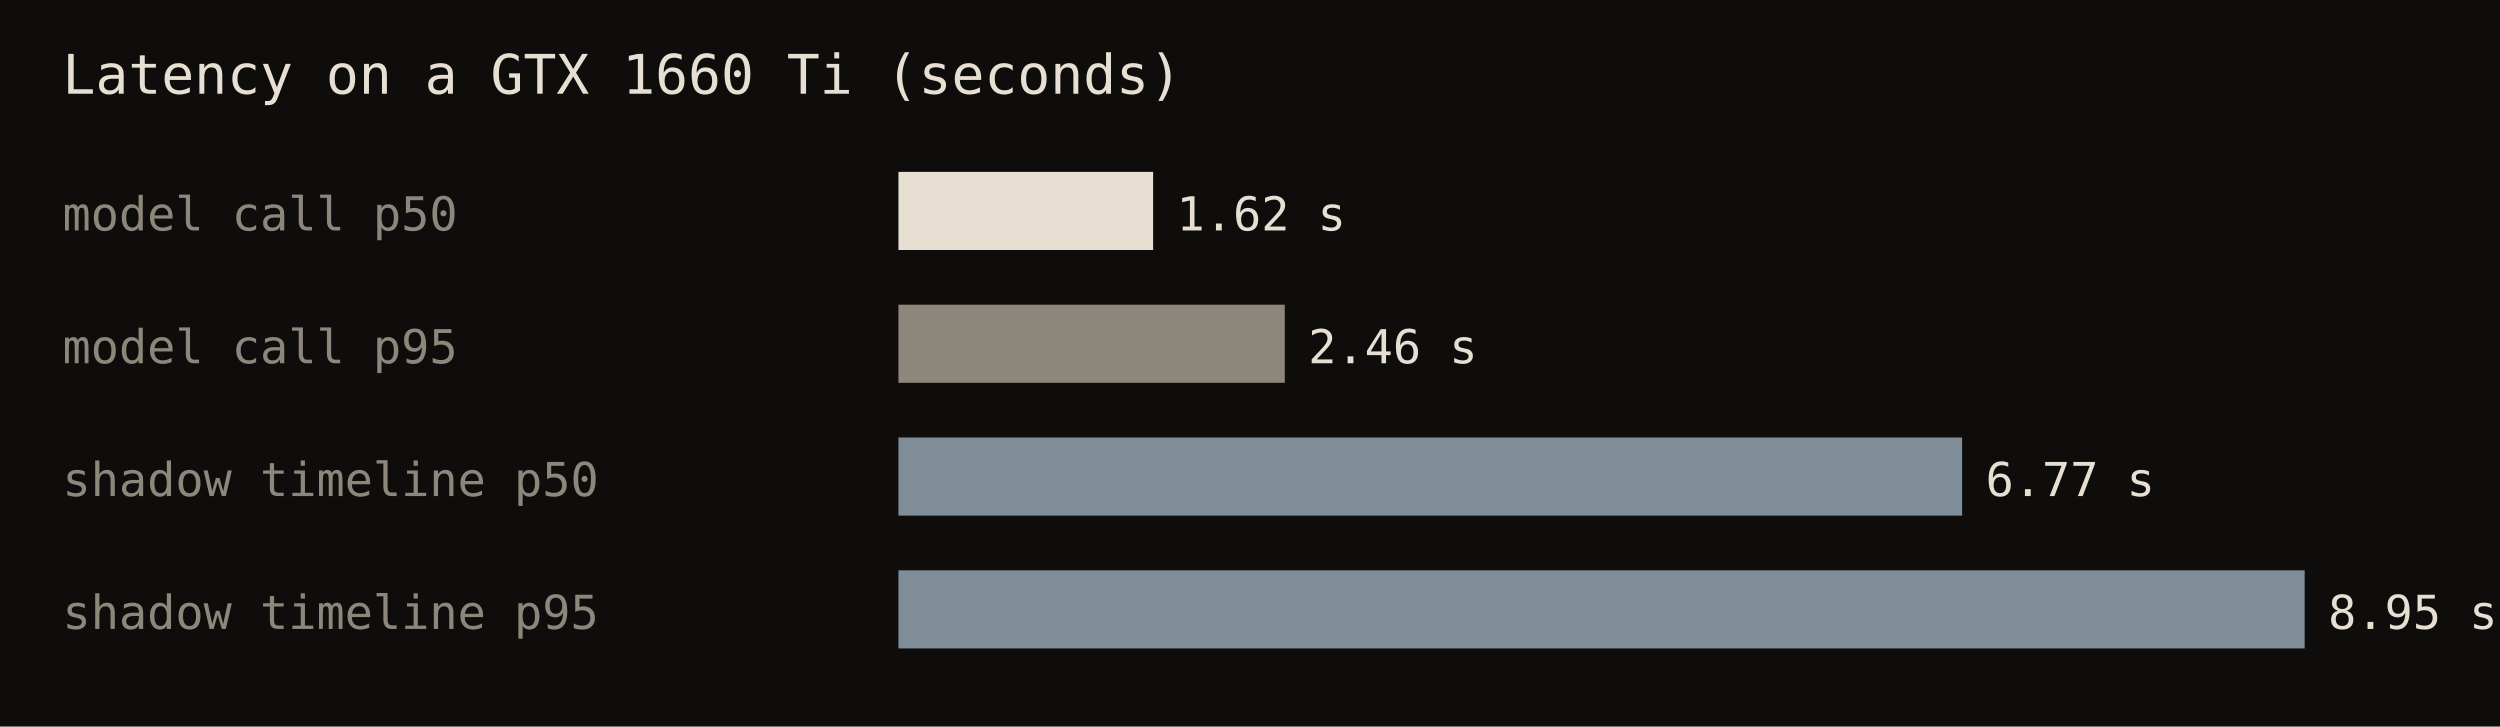
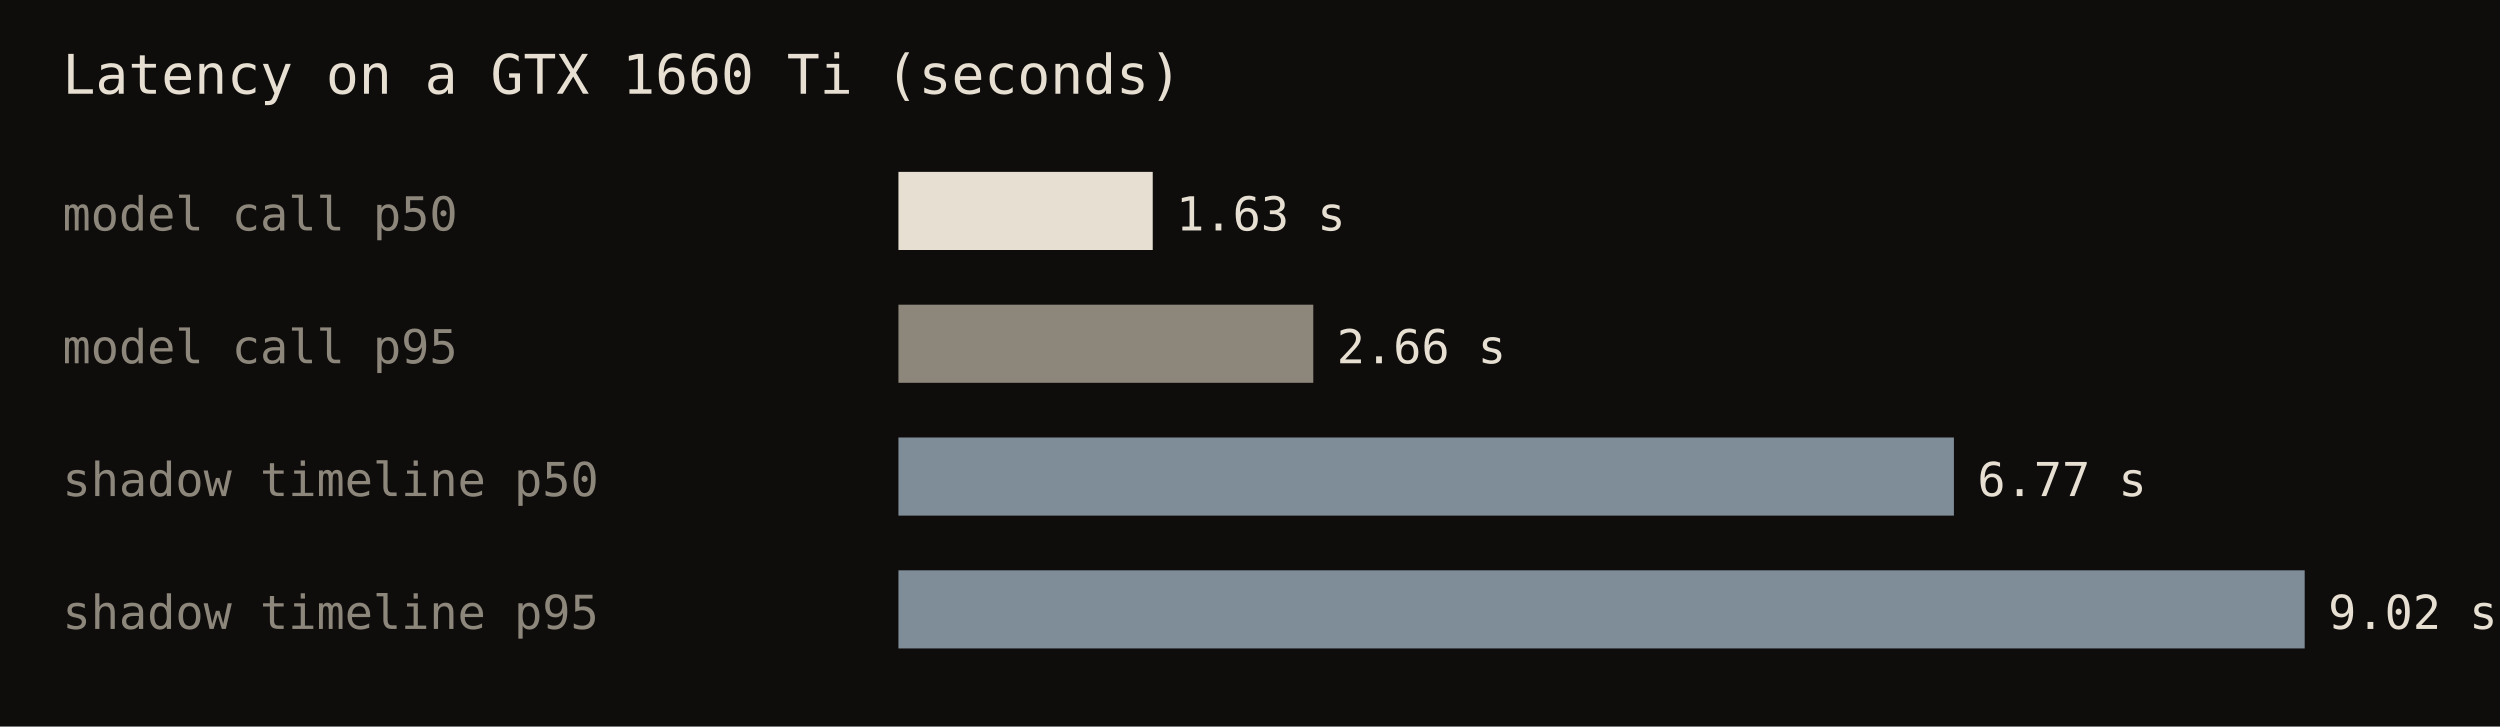
<svg xmlns="http://www.w3.org/2000/svg" width="640" height="186" font-family="ui-monospace, monospace" font-size="12">
  <rect width="100%" height="100%" fill="#0e0d0c" />
  <text x="16" y="24" fill="#e6dfd2" font-size="14">Latency on a GTX 1660 Ti (seconds)</text>
  <text x="16" y="59" fill="#8d867b">model call p50</text>
-   <rect x="230" y="44" width="65.2" height="20" fill="#e6dfd2" />
-   <text x="301.2" y="59" fill="#e6dfd2">1.62 s</text>
+   <rect x="230" y="44" width="65.1" height="20" fill="#e6dfd2" />
+   <text x="301.1" y="59" fill="#e6dfd2">1.63 s</text>
  <text x="16" y="93" fill="#8d867b">model call p95</text>
-   <rect x="230" y="78" width="98.9" height="20" fill="#8d867b" />
-   <text x="334.9" y="93" fill="#e6dfd2">2.46 s</text>
+   <rect x="230" y="78" width="106.2" height="20" fill="#8d867b" />
+   <text x="342.2" y="93" fill="#e6dfd2">2.66 s</text>
  <text x="16" y="127" fill="#8d867b">shadow timeline p50</text>
-   <rect x="230" y="112" width="272.3" height="20" fill="#7f8d99" />
-   <text x="508.3" y="127" fill="#e6dfd2">6.77 s</text>
+   <rect x="230" y="112" width="270.2" height="20" fill="#7f8d99" />
+   <text x="506.2" y="127" fill="#e6dfd2">6.77 s</text>
  <text x="16" y="161" fill="#8d867b">shadow timeline p95</text>
  <rect x="230" y="146" width="360.0" height="20" fill="#7f8d99" />
-   <text x="596.0" y="161" fill="#e6dfd2">8.95 s</text>
+   <text x="596.0" y="161" fill="#e6dfd2">9.02 s</text>
</svg>
